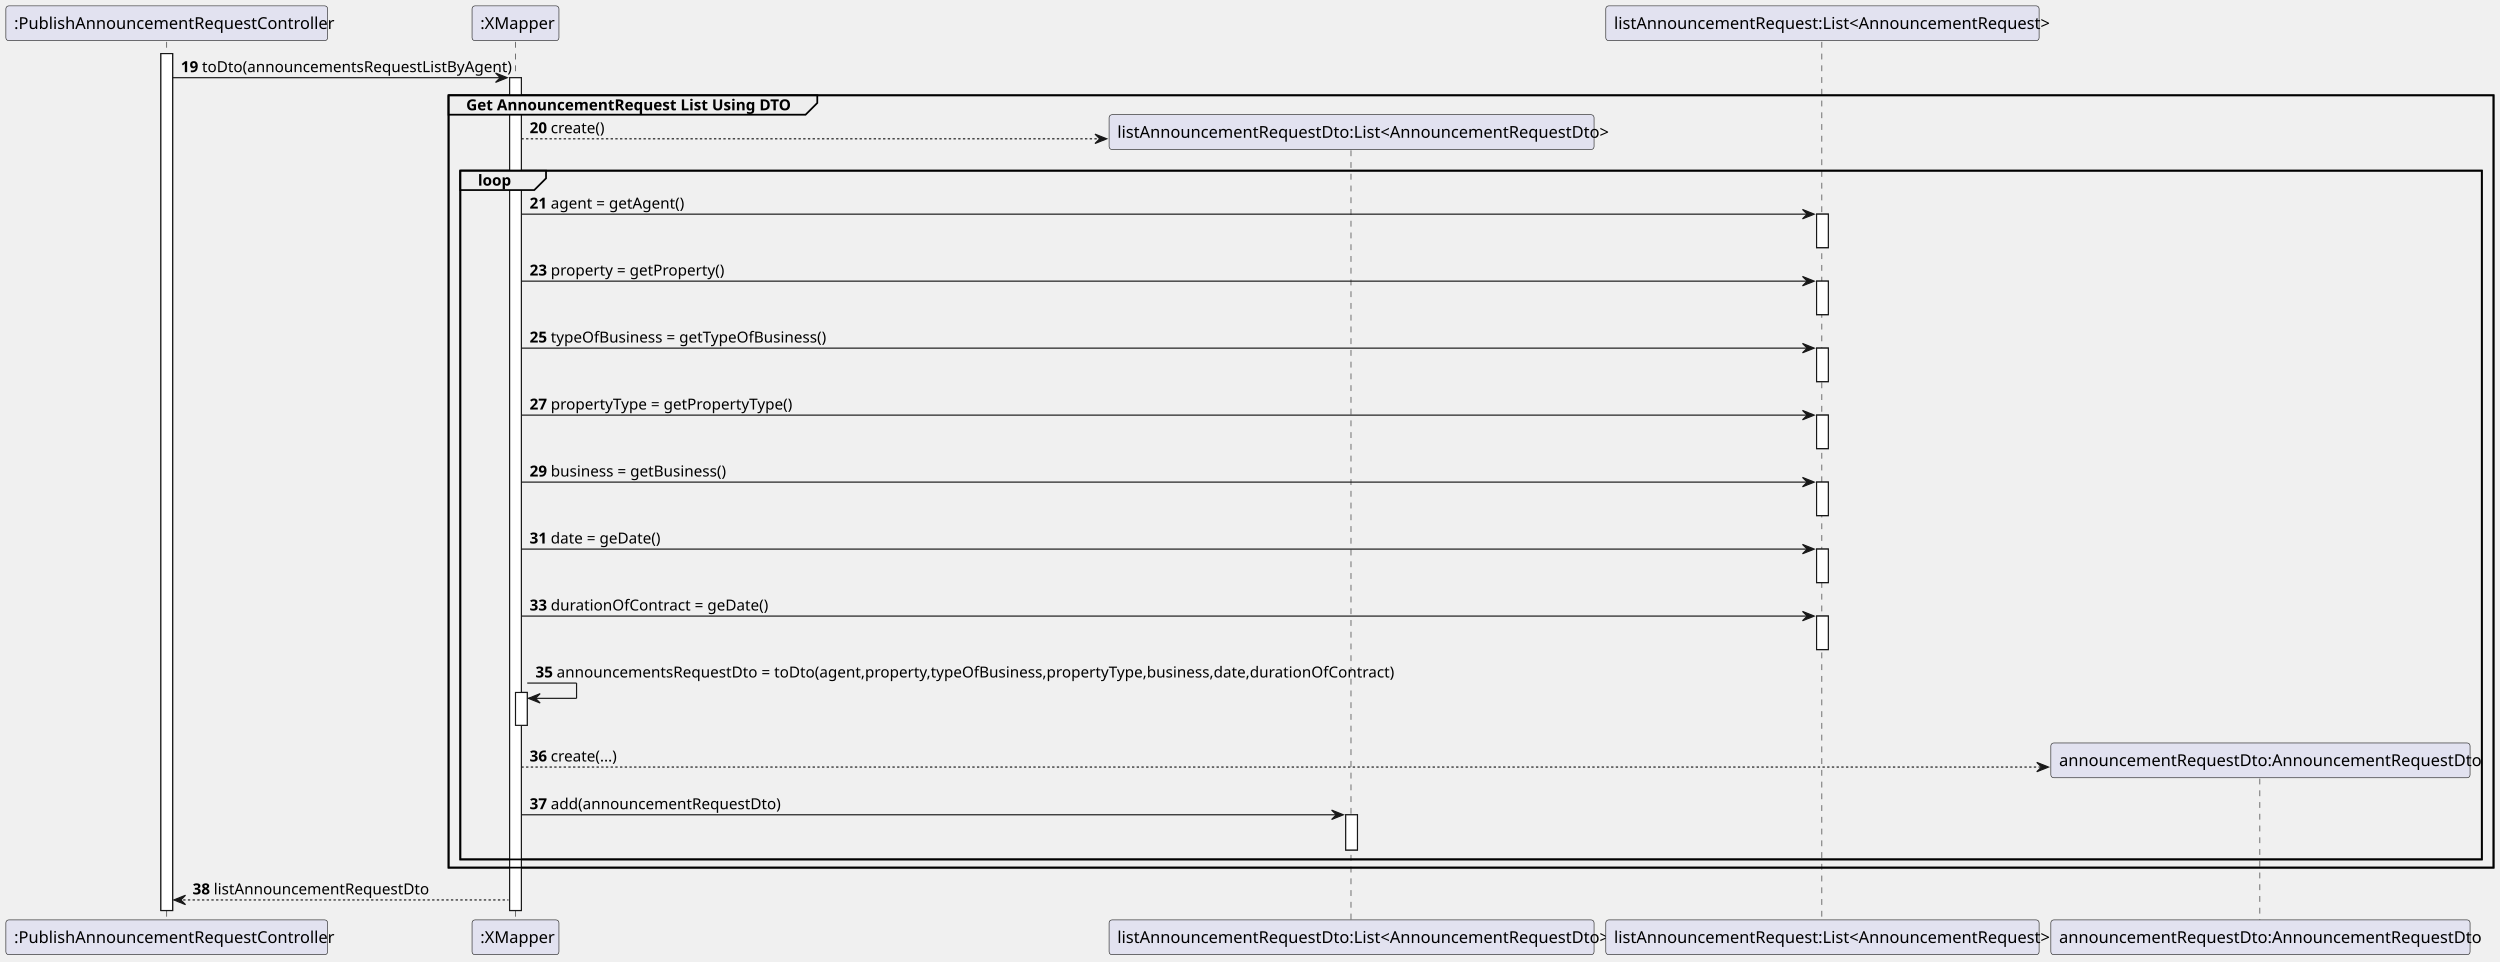
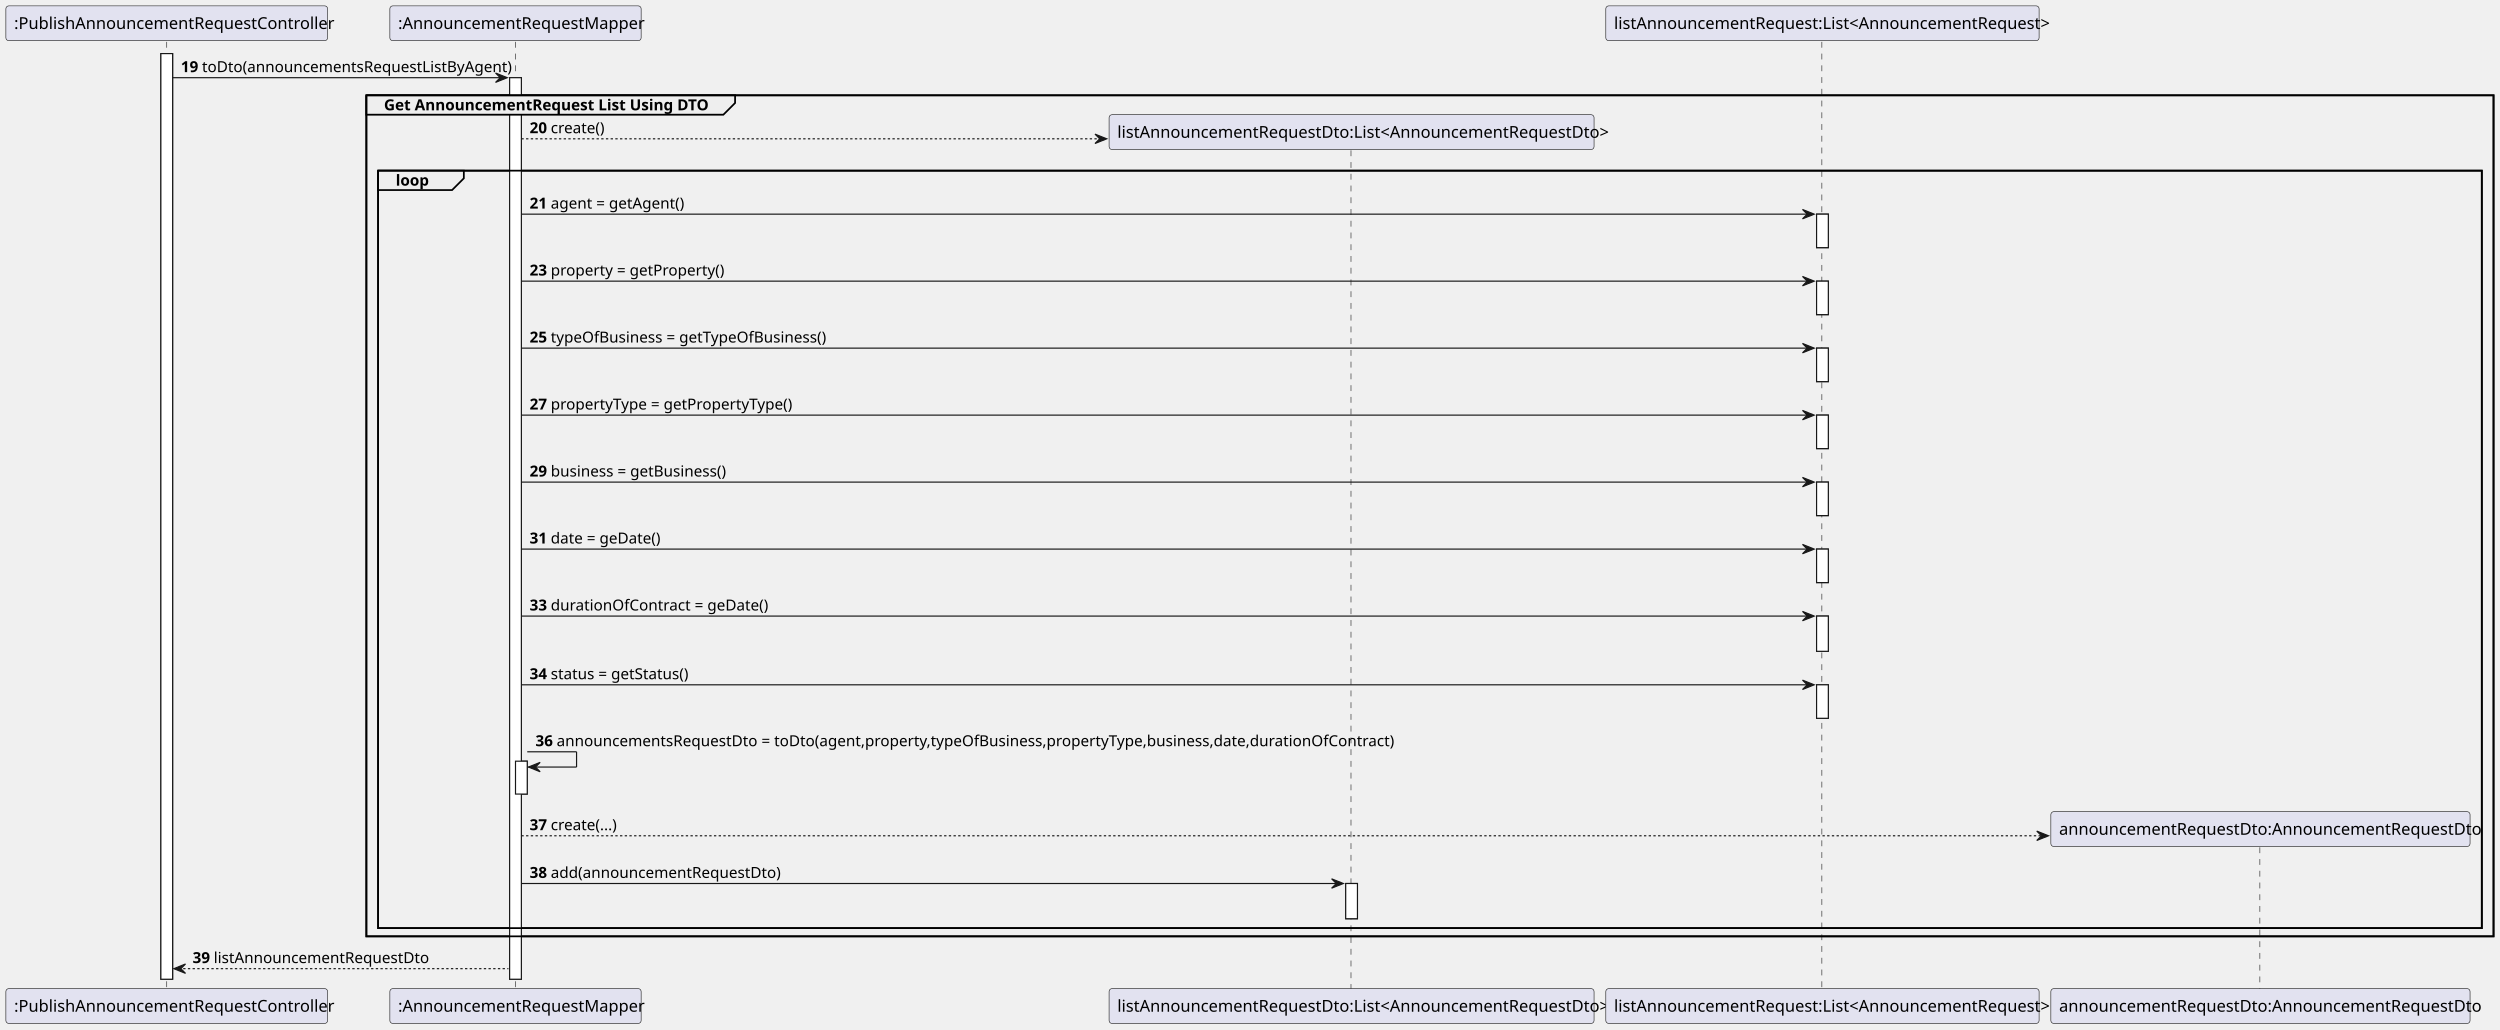
- <svg xmlns="http://www.w3.org/2000/svg" contentStyleType="text/css" height="819px" preserveAspectRatio="none" style="width:2129px;height:819px;background:#FFFFFF;" version="1.1" viewBox="0 0 2129 819" width="2129px" zoomAndPan="magnify">
+ <svg xmlns="http://www.w3.org/2000/svg" contentStyleType="text/css" height="877px" preserveAspectRatio="none" style="width:2129px;height:877px;background:#FFFFFF;" version="1.1" viewBox="0 0 2129 877" width="2129px" zoomAndPan="magnify">
  <defs />
  <g>
-     <rect fill="#FFFFFF" height="729.75" style="stroke:#181818;stroke-width:1.0;" width="10" x="137" y="45.641" />
-     <rect fill="#FFFFFF" height="709.227" style="stroke:#181818;stroke-width:1.0;" width="10" x="434" y="66.164" />
-     <rect fill="#FFFFFF" height="28" style="stroke:#181818;stroke-width:1.0;" width="10" x="439" y="589.703" />
-     <rect fill="#FFFFFF" height="30" style="stroke:#181818;stroke-width:1.0;" width="10" x="1146" y="693.867" />
+     <rect fill="#FFFFFF" height="788.273" style="stroke:#181818;stroke-width:1.0;" width="10" x="137" y="45.641" />
+     <rect fill="#FFFFFF" height="767.75" style="stroke:#181818;stroke-width:1.0;" width="10" x="434" y="66.164" />
+     <rect fill="#FFFFFF" height="28" style="stroke:#181818;stroke-width:1.0;" width="10" x="439" y="648.227" />
+     <rect fill="#FFFFFF" height="30" style="stroke:#181818;stroke-width:1.0;" width="10" x="1146" y="752.391" />
    <rect fill="#FFFFFF" height="28.523" style="stroke:#181818;stroke-width:1.0;" width="10" x="1547" y="182.375" />
    <rect fill="#FFFFFF" height="28.523" style="stroke:#181818;stroke-width:1.0;" width="10" x="1547" y="239.422" />
    <rect fill="#FFFFFF" height="28.523" style="stroke:#181818;stroke-width:1.0;" width="10" x="1547" y="296.469" />
    <rect fill="#FFFFFF" height="28.523" style="stroke:#181818;stroke-width:1.0;" width="10" x="1547" y="353.516" />
    <rect fill="#FFFFFF" height="28.523" style="stroke:#181818;stroke-width:1.0;" width="10" x="1547" y="410.562" />
    <rect fill="#FFFFFF" height="28.523" style="stroke:#181818;stroke-width:1.0;" width="10" x="1547" y="467.609" />
-     <rect fill="#FFFFFF" height="28.523" style="stroke:#181818;stroke-width:1.0;" width="10" x="1547" y="524.656" />
-     <rect fill="none" height="657.703" style="stroke:#000000;stroke-width:1.5;" width="1741.5" x="382" y="81.164" />
-     <rect fill="none" height="586.539" style="stroke:#000000;stroke-width:1.5;" width="1721.5" x="392" y="145.328" />
-     <line style="stroke:#181818;stroke-width:0.5;stroke-dasharray:5.0,5.0;" x1="142" x2="142" y1="35.641" y2="784.391" />
-     <line style="stroke:#181818;stroke-width:0.5;stroke-dasharray:5.0,5.0;" x1="439" x2="439" y1="35.641" y2="784.391" />
-     <line style="stroke:#181818;stroke-width:0.5;stroke-dasharray:5.0,5.0;" x1="1150.5" x2="1150.5" y1="128.008" y2="784.391" />
-     <line style="stroke:#181818;stroke-width:0.5;stroke-dasharray:5.0,5.0;" x1="1551.5" x2="1551.5" y1="35.641" y2="784.391" />
-     <line style="stroke:#181818;stroke-width:0.5;stroke-dasharray:5.0,5.0;" x1="1924.5" x2="1924.5" y1="663.023" y2="784.391" />
+     <rect fill="#FFFFFF" height="30" style="stroke:#181818;stroke-width:1.0;" width="10" x="1547" y="524.656" />
+     <rect fill="#FFFFFF" height="28.523" style="stroke:#181818;stroke-width:1.0;" width="10" x="1547" y="583.18" />
+     <rect fill="none" height="716.227" style="stroke:#000000;stroke-width:1.5;" width="1811.5" x="312" y="81.164" />
+     <rect fill="none" height="645.062" style="stroke:#000000;stroke-width:1.5;" width="1791.5" x="322" y="145.328" />
+     <line style="stroke:#181818;stroke-width:0.5;stroke-dasharray:5.0,5.0;" x1="142" x2="142" y1="35.641" y2="842.914" />
+     <line style="stroke:#181818;stroke-width:0.5;stroke-dasharray:5.0,5.0;" x1="439" x2="439" y1="35.641" y2="842.914" />
+     <line style="stroke:#181818;stroke-width:0.5;stroke-dasharray:5.0,5.0;" x1="1150.5" x2="1150.5" y1="128.008" y2="842.914" />
+     <line style="stroke:#181818;stroke-width:0.5;stroke-dasharray:5.0,5.0;" x1="1551.5" x2="1551.5" y1="35.641" y2="842.914" />
+     <line style="stroke:#181818;stroke-width:0.5;stroke-dasharray:5.0,5.0;" x1="1924.5" x2="1924.5" y1="721.547" y2="842.914" />
    <rect fill="#E2E2F0" height="29.641" rx="2.5" ry="2.5" style="stroke:#181818;stroke-width:0.5;" width="274" x="5" y="5" />
    <text fill="#000000" font-family="sans-serif" font-size="14" lengthAdjust="spacing" textLength="260" x="12" y="24.674">:PublishAnnouncementRequestController</text>
-     <rect fill="#E2E2F0" height="29.641" rx="2.5" ry="2.5" style="stroke:#181818;stroke-width:0.5;" width="274" x="5" y="783.391" />
-     <text fill="#000000" font-family="sans-serif" font-size="14" lengthAdjust="spacing" textLength="260" x="12" y="803.064">:PublishAnnouncementRequestController</text>
-     <rect fill="#E2E2F0" height="29.641" rx="2.5" ry="2.5" style="stroke:#181818;stroke-width:0.5;" width="74" x="402" y="5" />
-     <text fill="#000000" font-family="sans-serif" font-size="14" lengthAdjust="spacing" textLength="60" x="409" y="24.674">:XMapper</text>
-     <rect fill="#E2E2F0" height="29.641" rx="2.5" ry="2.5" style="stroke:#181818;stroke-width:0.5;" width="74" x="402" y="783.391" />
-     <text fill="#000000" font-family="sans-serif" font-size="14" lengthAdjust="spacing" textLength="60" x="409" y="803.064">:XMapper</text>
-     <rect fill="#E2E2F0" height="29.641" rx="2.5" ry="2.5" style="stroke:#181818;stroke-width:0.5;" width="413" x="944.5" y="783.391" />
-     <text fill="#000000" font-family="sans-serif" font-size="14" lengthAdjust="spacing" textLength="399" x="951.5" y="803.064">listAnnouncementRequestDto:List&lt;AnnouncementRequestDto&gt;</text>
+     <rect fill="#E2E2F0" height="29.641" rx="2.5" ry="2.5" style="stroke:#181818;stroke-width:0.5;" width="274" x="5" y="841.914" />
+     <text fill="#000000" font-family="sans-serif" font-size="14" lengthAdjust="spacing" textLength="260" x="12" y="861.588">:PublishAnnouncementRequestController</text>
+     <rect fill="#E2E2F0" height="29.641" rx="2.5" ry="2.5" style="stroke:#181818;stroke-width:0.5;" width="214" x="332" y="5" />
+     <text fill="#000000" font-family="sans-serif" font-size="14" lengthAdjust="spacing" textLength="200" x="339" y="24.674">:AnnouncementRequestMapper</text>
+     <rect fill="#E2E2F0" height="29.641" rx="2.5" ry="2.5" style="stroke:#181818;stroke-width:0.5;" width="214" x="332" y="841.914" />
+     <text fill="#000000" font-family="sans-serif" font-size="14" lengthAdjust="spacing" textLength="200" x="339" y="861.588">:AnnouncementRequestMapper</text>
+     <rect fill="#E2E2F0" height="29.641" rx="2.5" ry="2.5" style="stroke:#181818;stroke-width:0.5;" width="413" x="944.5" y="841.914" />
+     <text fill="#000000" font-family="sans-serif" font-size="14" lengthAdjust="spacing" textLength="399" x="951.5" y="861.588">listAnnouncementRequestDto:List&lt;AnnouncementRequestDto&gt;</text>
    <rect fill="#E2E2F0" height="29.641" rx="2.5" ry="2.5" style="stroke:#181818;stroke-width:0.5;" width="369" x="1367.5" y="5" />
    <text fill="#000000" font-family="sans-serif" font-size="14" lengthAdjust="spacing" textLength="355" x="1374.5" y="24.674">listAnnouncementRequest:List&lt;AnnouncementRequest&gt;</text>
-     <rect fill="#E2E2F0" height="29.641" rx="2.5" ry="2.5" style="stroke:#181818;stroke-width:0.5;" width="369" x="1367.5" y="783.391" />
-     <text fill="#000000" font-family="sans-serif" font-size="14" lengthAdjust="spacing" textLength="355" x="1374.5" y="803.064">listAnnouncementRequest:List&lt;AnnouncementRequest&gt;</text>
-     <rect fill="#E2E2F0" height="29.641" rx="2.5" ry="2.5" style="stroke:#181818;stroke-width:0.5;" width="357" x="1746.5" y="783.391" />
-     <text fill="#000000" font-family="sans-serif" font-size="14" lengthAdjust="spacing" textLength="343" x="1753.5" y="803.064">announcementRequestDto:AnnouncementRequestDto</text>
-     <rect fill="#FFFFFF" height="729.75" style="stroke:#181818;stroke-width:1.0;" width="10" x="137" y="45.641" />
-     <rect fill="#FFFFFF" height="709.227" style="stroke:#181818;stroke-width:1.0;" width="10" x="434" y="66.164" />
-     <rect fill="#FFFFFF" height="28" style="stroke:#181818;stroke-width:1.0;" width="10" x="439" y="589.703" />
-     <rect fill="#FFFFFF" height="30" style="stroke:#181818;stroke-width:1.0;" width="10" x="1146" y="693.867" />
+     <rect fill="#E2E2F0" height="29.641" rx="2.5" ry="2.5" style="stroke:#181818;stroke-width:0.5;" width="369" x="1367.5" y="841.914" />
+     <text fill="#000000" font-family="sans-serif" font-size="14" lengthAdjust="spacing" textLength="355" x="1374.5" y="861.588">listAnnouncementRequest:List&lt;AnnouncementRequest&gt;</text>
+     <rect fill="#E2E2F0" height="29.641" rx="2.5" ry="2.5" style="stroke:#181818;stroke-width:0.5;" width="357" x="1746.5" y="841.914" />
+     <text fill="#000000" font-family="sans-serif" font-size="14" lengthAdjust="spacing" textLength="343" x="1753.5" y="861.588">announcementRequestDto:AnnouncementRequestDto</text>
+     <rect fill="#FFFFFF" height="788.273" style="stroke:#181818;stroke-width:1.0;" width="10" x="137" y="45.641" />
+     <rect fill="#FFFFFF" height="767.75" style="stroke:#181818;stroke-width:1.0;" width="10" x="434" y="66.164" />
+     <rect fill="#FFFFFF" height="28" style="stroke:#181818;stroke-width:1.0;" width="10" x="439" y="648.227" />
+     <rect fill="#FFFFFF" height="30" style="stroke:#181818;stroke-width:1.0;" width="10" x="1146" y="752.391" />
    <rect fill="#FFFFFF" height="28.523" style="stroke:#181818;stroke-width:1.0;" width="10" x="1547" y="182.375" />
    <rect fill="#FFFFFF" height="28.523" style="stroke:#181818;stroke-width:1.0;" width="10" x="1547" y="239.422" />
    <rect fill="#FFFFFF" height="28.523" style="stroke:#181818;stroke-width:1.0;" width="10" x="1547" y="296.469" />
    <rect fill="#FFFFFF" height="28.523" style="stroke:#181818;stroke-width:1.0;" width="10" x="1547" y="353.516" />
    <rect fill="#FFFFFF" height="28.523" style="stroke:#181818;stroke-width:1.0;" width="10" x="1547" y="410.562" />
    <rect fill="#FFFFFF" height="28.523" style="stroke:#181818;stroke-width:1.0;" width="10" x="1547" y="467.609" />
-     <rect fill="#FFFFFF" height="28.523" style="stroke:#181818;stroke-width:1.0;" width="10" x="1547" y="524.656" />
+     <rect fill="#FFFFFF" height="30" style="stroke:#181818;stroke-width:1.0;" width="10" x="1547" y="524.656" />
+     <rect fill="#FFFFFF" height="28.523" style="stroke:#181818;stroke-width:1.0;" width="10" x="1547" y="583.18" />
    <polygon fill="#181818" points="422,62.164,432,66.164,422,70.164,426,66.164" style="stroke:#181818;stroke-width:1.0;" />
    <line style="stroke:#181818;stroke-width:1.0;" x1="147" x2="428" y1="66.164" y2="66.164" />
    <text fill="#000000" font-family="sans-serif" font-size="13" font-weight="bold" lengthAdjust="spacing" textLength="14" x="154" y="61.409">19</text>
    <text fill="#000000" font-family="sans-serif" font-size="13" lengthAdjust="spacing" textLength="250" x="172" y="61.409">toDto(announcementsRequestListByAgent)</text>
-     <path d="M382,81.164 L696,81.164 L696,87.688 L686,97.688 L382,97.688 L382,81.164 " fill="#EEEEEE" style="stroke:#000000;stroke-width:1.5;" />
-     <rect fill="none" height="657.703" style="stroke:#000000;stroke-width:1.5;" width="1741.5" x="382" y="81.164" />
-     <text fill="#000000" font-family="sans-serif" font-size="13" font-weight="bold" lengthAdjust="spacing" textLength="269" x="397" y="93.933">Get AnnouncementRequest List Using DTO</text>
+     <path d="M312,81.164 L626,81.164 L626,87.688 L616,97.688 L312,97.688 L312,81.164 " fill="#EEEEEE" style="stroke:#000000;stroke-width:1.5;" />
+     <rect fill="none" height="716.227" style="stroke:#000000;stroke-width:1.5;" width="1811.5" x="312" y="81.164" />
+     <text fill="#000000" font-family="sans-serif" font-size="13" font-weight="bold" lengthAdjust="spacing" textLength="269" x="327" y="93.933">Get AnnouncementRequest List Using DTO</text>
    <polygon fill="#181818" points="932.5,114.211,942.5,118.211,932.5,122.211,936.5,118.211" style="stroke:#181818;stroke-width:1.0;" />
    <line style="stroke:#181818;stroke-width:1.0;stroke-dasharray:2.0,2.0;" x1="444" x2="938.5" y1="118.211" y2="118.211" />
    <text fill="#000000" font-family="sans-serif" font-size="13" font-weight="bold" lengthAdjust="spacing" textLength="14" x="451" y="113.456">20</text>
    <text fill="#000000" font-family="sans-serif" font-size="13" lengthAdjust="spacing" textLength="44" x="469" y="113.456">create()</text>
    <rect fill="#E2E2F0" height="29.641" rx="2.5" ry="2.5" style="stroke:#181818;stroke-width:0.5;" width="413" x="944.5" y="97.688" />
    <text fill="#000000" font-family="sans-serif" font-size="14" lengthAdjust="spacing" textLength="399" x="951.5" y="117.361">listAnnouncementRequestDto:List&lt;AnnouncementRequestDto&gt;</text>
-     <path d="M392,145.328 L465,145.328 L465,151.852 L455,161.852 L392,161.852 L392,145.328 " fill="#EEEEEE" style="stroke:#000000;stroke-width:1.5;" />
-     <rect fill="none" height="586.539" style="stroke:#000000;stroke-width:1.5;" width="1721.5" x="392" y="145.328" />
-     <text fill="#000000" font-family="sans-serif" font-size="13" font-weight="bold" lengthAdjust="spacing" textLength="28" x="407" y="158.097">loop</text>
+     <path d="M322,145.328 L395,145.328 L395,151.852 L385,161.852 L322,161.852 L322,145.328 " fill="#EEEEEE" style="stroke:#000000;stroke-width:1.5;" />
+     <rect fill="none" height="645.062" style="stroke:#000000;stroke-width:1.5;" width="1791.5" x="322" y="145.328" />
+     <text fill="#000000" font-family="sans-serif" font-size="13" font-weight="bold" lengthAdjust="spacing" textLength="28" x="337" y="158.097">loop</text>
    <polygon fill="#181818" points="1535,178.375,1545,182.375,1535,186.375,1539,182.375" style="stroke:#181818;stroke-width:1.0;" />
    <line style="stroke:#181818;stroke-width:1.0;" x1="444" x2="1541" y1="182.375" y2="182.375" />
    <text fill="#000000" font-family="sans-serif" font-size="13" font-weight="bold" lengthAdjust="spacing" textLength="14" x="451" y="177.62">21</text>
    <text fill="#000000" font-family="sans-serif" font-size="13" lengthAdjust="spacing" textLength="108" x="469" y="177.62">agent = getAgent()</text>
    <polygon fill="#181818" points="1535,235.422,1545,239.422,1535,243.422,1539,239.422" style="stroke:#181818;stroke-width:1.0;" />
    <line style="stroke:#181818;stroke-width:1.0;" x1="444" x2="1541" y1="239.422" y2="239.422" />
    <text fill="#000000" font-family="sans-serif" font-size="13" font-weight="bold" lengthAdjust="spacing" textLength="14" x="451" y="234.667">23</text>
    <text fill="#000000" font-family="sans-serif" font-size="13" lengthAdjust="spacing" textLength="138" x="469" y="234.667">property = getProperty()</text>
    <polygon fill="#181818" points="1535,292.469,1545,296.469,1535,300.469,1539,296.469" style="stroke:#181818;stroke-width:1.0;" />
    <line style="stroke:#181818;stroke-width:1.0;" x1="444" x2="1541" y1="296.469" y2="296.469" />
    <text fill="#000000" font-family="sans-serif" font-size="13" font-weight="bold" lengthAdjust="spacing" textLength="14" x="451" y="291.714">25</text>
    <text fill="#000000" font-family="sans-serif" font-size="13" lengthAdjust="spacing" textLength="229" x="469" y="291.714">typeOfBusiness = getTypeOfBusiness()</text>
    <polygon fill="#181818" points="1535,349.516,1545,353.516,1535,357.516,1539,353.516" style="stroke:#181818;stroke-width:1.0;" />
    <line style="stroke:#181818;stroke-width:1.0;" x1="444" x2="1541" y1="353.516" y2="353.516" />
    <text fill="#000000" font-family="sans-serif" font-size="13" font-weight="bold" lengthAdjust="spacing" textLength="14" x="451" y="348.761">27</text>
    <text fill="#000000" font-family="sans-serif" font-size="13" lengthAdjust="spacing" textLength="194" x="469" y="348.761">propertyType = getPropertyType()</text>
    <polygon fill="#181818" points="1535,406.562,1545,410.562,1535,414.562,1539,410.562" style="stroke:#181818;stroke-width:1.0;" />
    <line style="stroke:#181818;stroke-width:1.0;" x1="444" x2="1541" y1="410.562" y2="410.562" />
    <text fill="#000000" font-family="sans-serif" font-size="13" font-weight="bold" lengthAdjust="spacing" textLength="14" x="451" y="405.808">29</text>
    <text fill="#000000" font-family="sans-serif" font-size="13" lengthAdjust="spacing" textLength="148" x="469" y="405.808">business = getBusiness()</text>
    <polygon fill="#181818" points="1535,463.609,1545,467.609,1535,471.609,1539,467.609" style="stroke:#181818;stroke-width:1.0;" />
    <line style="stroke:#181818;stroke-width:1.0;" x1="444" x2="1541" y1="467.609" y2="467.609" />
    <text fill="#000000" font-family="sans-serif" font-size="13" font-weight="bold" lengthAdjust="spacing" textLength="14" x="451" y="462.854">31</text>
    <text fill="#000000" font-family="sans-serif" font-size="13" lengthAdjust="spacing" textLength="90" x="469" y="462.854">date = geDate()</text>
    <polygon fill="#181818" points="1535,520.656,1545,524.656,1535,528.656,1539,524.656" style="stroke:#181818;stroke-width:1.0;" />
    <line style="stroke:#181818;stroke-width:1.0;" x1="444" x2="1541" y1="524.656" y2="524.656" />
    <text fill="#000000" font-family="sans-serif" font-size="13" font-weight="bold" lengthAdjust="spacing" textLength="14" x="451" y="519.901">33</text>
    <text fill="#000000" font-family="sans-serif" font-size="13" lengthAdjust="spacing" textLength="173" x="469" y="519.901">durationOfContract = geDate()</text>
-     <line style="stroke:#181818;stroke-width:1.0;" x1="449" x2="491" y1="581.703" y2="581.703" />
-     <line style="stroke:#181818;stroke-width:1.0;" x1="491" x2="491" y1="581.703" y2="594.703" />
-     <line style="stroke:#181818;stroke-width:1.0;" x1="450" x2="491" y1="594.703" y2="594.703" />
-     <polygon fill="#181818" points="460,590.703,450,594.703,460,598.703,456,594.703" style="stroke:#181818;stroke-width:1.0;" />
-     <text fill="#000000" font-family="sans-serif" font-size="13" font-weight="bold" lengthAdjust="spacing" textLength="14" x="456" y="576.948">35</text>
-     <text fill="#000000" font-family="sans-serif" font-size="13" lengthAdjust="spacing" textLength="670" x="474" y="576.948">announcementsRequestDto = toDto(agent,property,typeOfBusiness,propertyType,business,date,durationOfContract)</text>
-     <polygon fill="#181818" points="1734.5,649.227,1744.5,653.227,1734.5,657.227,1738.5,653.227" style="stroke:#181818;stroke-width:1.0;" />
-     <line style="stroke:#181818;stroke-width:1.0;stroke-dasharray:2.0,2.0;" x1="444" x2="1740.5" y1="653.227" y2="653.227" />
-     <text fill="#000000" font-family="sans-serif" font-size="13" font-weight="bold" lengthAdjust="spacing" textLength="14" x="451" y="648.472">36</text>
-     <text fill="#000000" font-family="sans-serif" font-size="13" lengthAdjust="spacing" textLength="56" x="469" y="648.472">create(...)</text>
-     <rect fill="#E2E2F0" height="29.641" rx="2.5" ry="2.5" style="stroke:#181818;stroke-width:0.5;" width="357" x="1746.5" y="632.703" />
-     <text fill="#000000" font-family="sans-serif" font-size="14" lengthAdjust="spacing" textLength="343" x="1753.5" y="652.377">announcementRequestDto:AnnouncementRequestDto</text>
-     <polygon fill="#181818" points="1134,689.867,1144,693.867,1134,697.867,1138,693.867" style="stroke:#181818;stroke-width:1.0;" />
-     <line style="stroke:#181818;stroke-width:1.0;" x1="444" x2="1140" y1="693.867" y2="693.867" />
-     <text fill="#000000" font-family="sans-serif" font-size="13" font-weight="bold" lengthAdjust="spacing" textLength="14" x="451" y="689.112">37</text>
-     <text fill="#000000" font-family="sans-serif" font-size="13" lengthAdjust="spacing" textLength="182" x="469" y="689.112">add(announcementRequestDto)</text>
-     <polygon fill="#181818" points="158,762.391,148,766.391,158,770.391,154,766.391" style="stroke:#181818;stroke-width:1.0;" />
-     <line style="stroke:#181818;stroke-width:1.0;stroke-dasharray:2.0,2.0;" x1="152" x2="433" y1="766.391" y2="766.391" />
-     <text fill="#000000" font-family="sans-serif" font-size="13" font-weight="bold" lengthAdjust="spacing" textLength="14" x="164" y="761.636">38</text>
-     <text fill="#000000" font-family="sans-serif" font-size="13" lengthAdjust="spacing" textLength="172" x="182" y="761.636">listAnnouncementRequestDto</text>
+     <polygon fill="#181818" points="1535,579.18,1545,583.18,1535,587.18,1539,583.18" style="stroke:#181818;stroke-width:1.0;" />
+     <line style="stroke:#181818;stroke-width:1.0;" x1="444" x2="1541" y1="583.18" y2="583.18" />
+     <text fill="#000000" font-family="sans-serif" font-size="13" font-weight="bold" lengthAdjust="spacing" textLength="14" x="451" y="578.425">34</text>
+     <text fill="#000000" font-family="sans-serif" font-size="13" lengthAdjust="spacing" textLength="116" x="469" y="578.425">status = getStatus()</text>
+     <line style="stroke:#181818;stroke-width:1.0;" x1="449" x2="491" y1="640.227" y2="640.227" />
+     <line style="stroke:#181818;stroke-width:1.0;" x1="491" x2="491" y1="640.227" y2="653.227" />
+     <line style="stroke:#181818;stroke-width:1.0;" x1="450" x2="491" y1="653.227" y2="653.227" />
+     <polygon fill="#181818" points="460,649.227,450,653.227,460,657.227,456,653.227" style="stroke:#181818;stroke-width:1.0;" />
+     <text fill="#000000" font-family="sans-serif" font-size="13" font-weight="bold" lengthAdjust="spacing" textLength="14" x="456" y="635.472">36</text>
+     <text fill="#000000" font-family="sans-serif" font-size="13" lengthAdjust="spacing" textLength="670" x="474" y="635.472">announcementsRequestDto = toDto(agent,property,typeOfBusiness,propertyType,business,date,durationOfContract)</text>
+     <polygon fill="#181818" points="1734.5,707.75,1744.5,711.75,1734.5,715.75,1738.5,711.75" style="stroke:#181818;stroke-width:1.0;" />
+     <line style="stroke:#181818;stroke-width:1.0;stroke-dasharray:2.0,2.0;" x1="444" x2="1740.5" y1="711.75" y2="711.75" />
+     <text fill="#000000" font-family="sans-serif" font-size="13" font-weight="bold" lengthAdjust="spacing" textLength="14" x="451" y="706.995">37</text>
+     <text fill="#000000" font-family="sans-serif" font-size="13" lengthAdjust="spacing" textLength="56" x="469" y="706.995">create(...)</text>
+     <rect fill="#E2E2F0" height="29.641" rx="2.5" ry="2.5" style="stroke:#181818;stroke-width:0.5;" width="357" x="1746.5" y="691.227" />
+     <text fill="#000000" font-family="sans-serif" font-size="14" lengthAdjust="spacing" textLength="343" x="1753.5" y="710.9">announcementRequestDto:AnnouncementRequestDto</text>
+     <polygon fill="#181818" points="1134,748.391,1144,752.391,1134,756.391,1138,752.391" style="stroke:#181818;stroke-width:1.0;" />
+     <line style="stroke:#181818;stroke-width:1.0;" x1="444" x2="1140" y1="752.391" y2="752.391" />
+     <text fill="#000000" font-family="sans-serif" font-size="13" font-weight="bold" lengthAdjust="spacing" textLength="14" x="451" y="747.636">38</text>
+     <text fill="#000000" font-family="sans-serif" font-size="13" lengthAdjust="spacing" textLength="182" x="469" y="747.636">add(announcementRequestDto)</text>
+     <polygon fill="#181818" points="158,820.914,148,824.914,158,828.914,154,824.914" style="stroke:#181818;stroke-width:1.0;" />
+     <line style="stroke:#181818;stroke-width:1.0;stroke-dasharray:2.0,2.0;" x1="152" x2="433" y1="824.914" y2="824.914" />
+     <text fill="#000000" font-family="sans-serif" font-size="13" font-weight="bold" lengthAdjust="spacing" textLength="14" x="164" y="820.159">39</text>
+     <text fill="#000000" font-family="sans-serif" font-size="13" lengthAdjust="spacing" textLength="172" x="182" y="820.159">listAnnouncementRequestDto</text>
  </g>
</svg>
